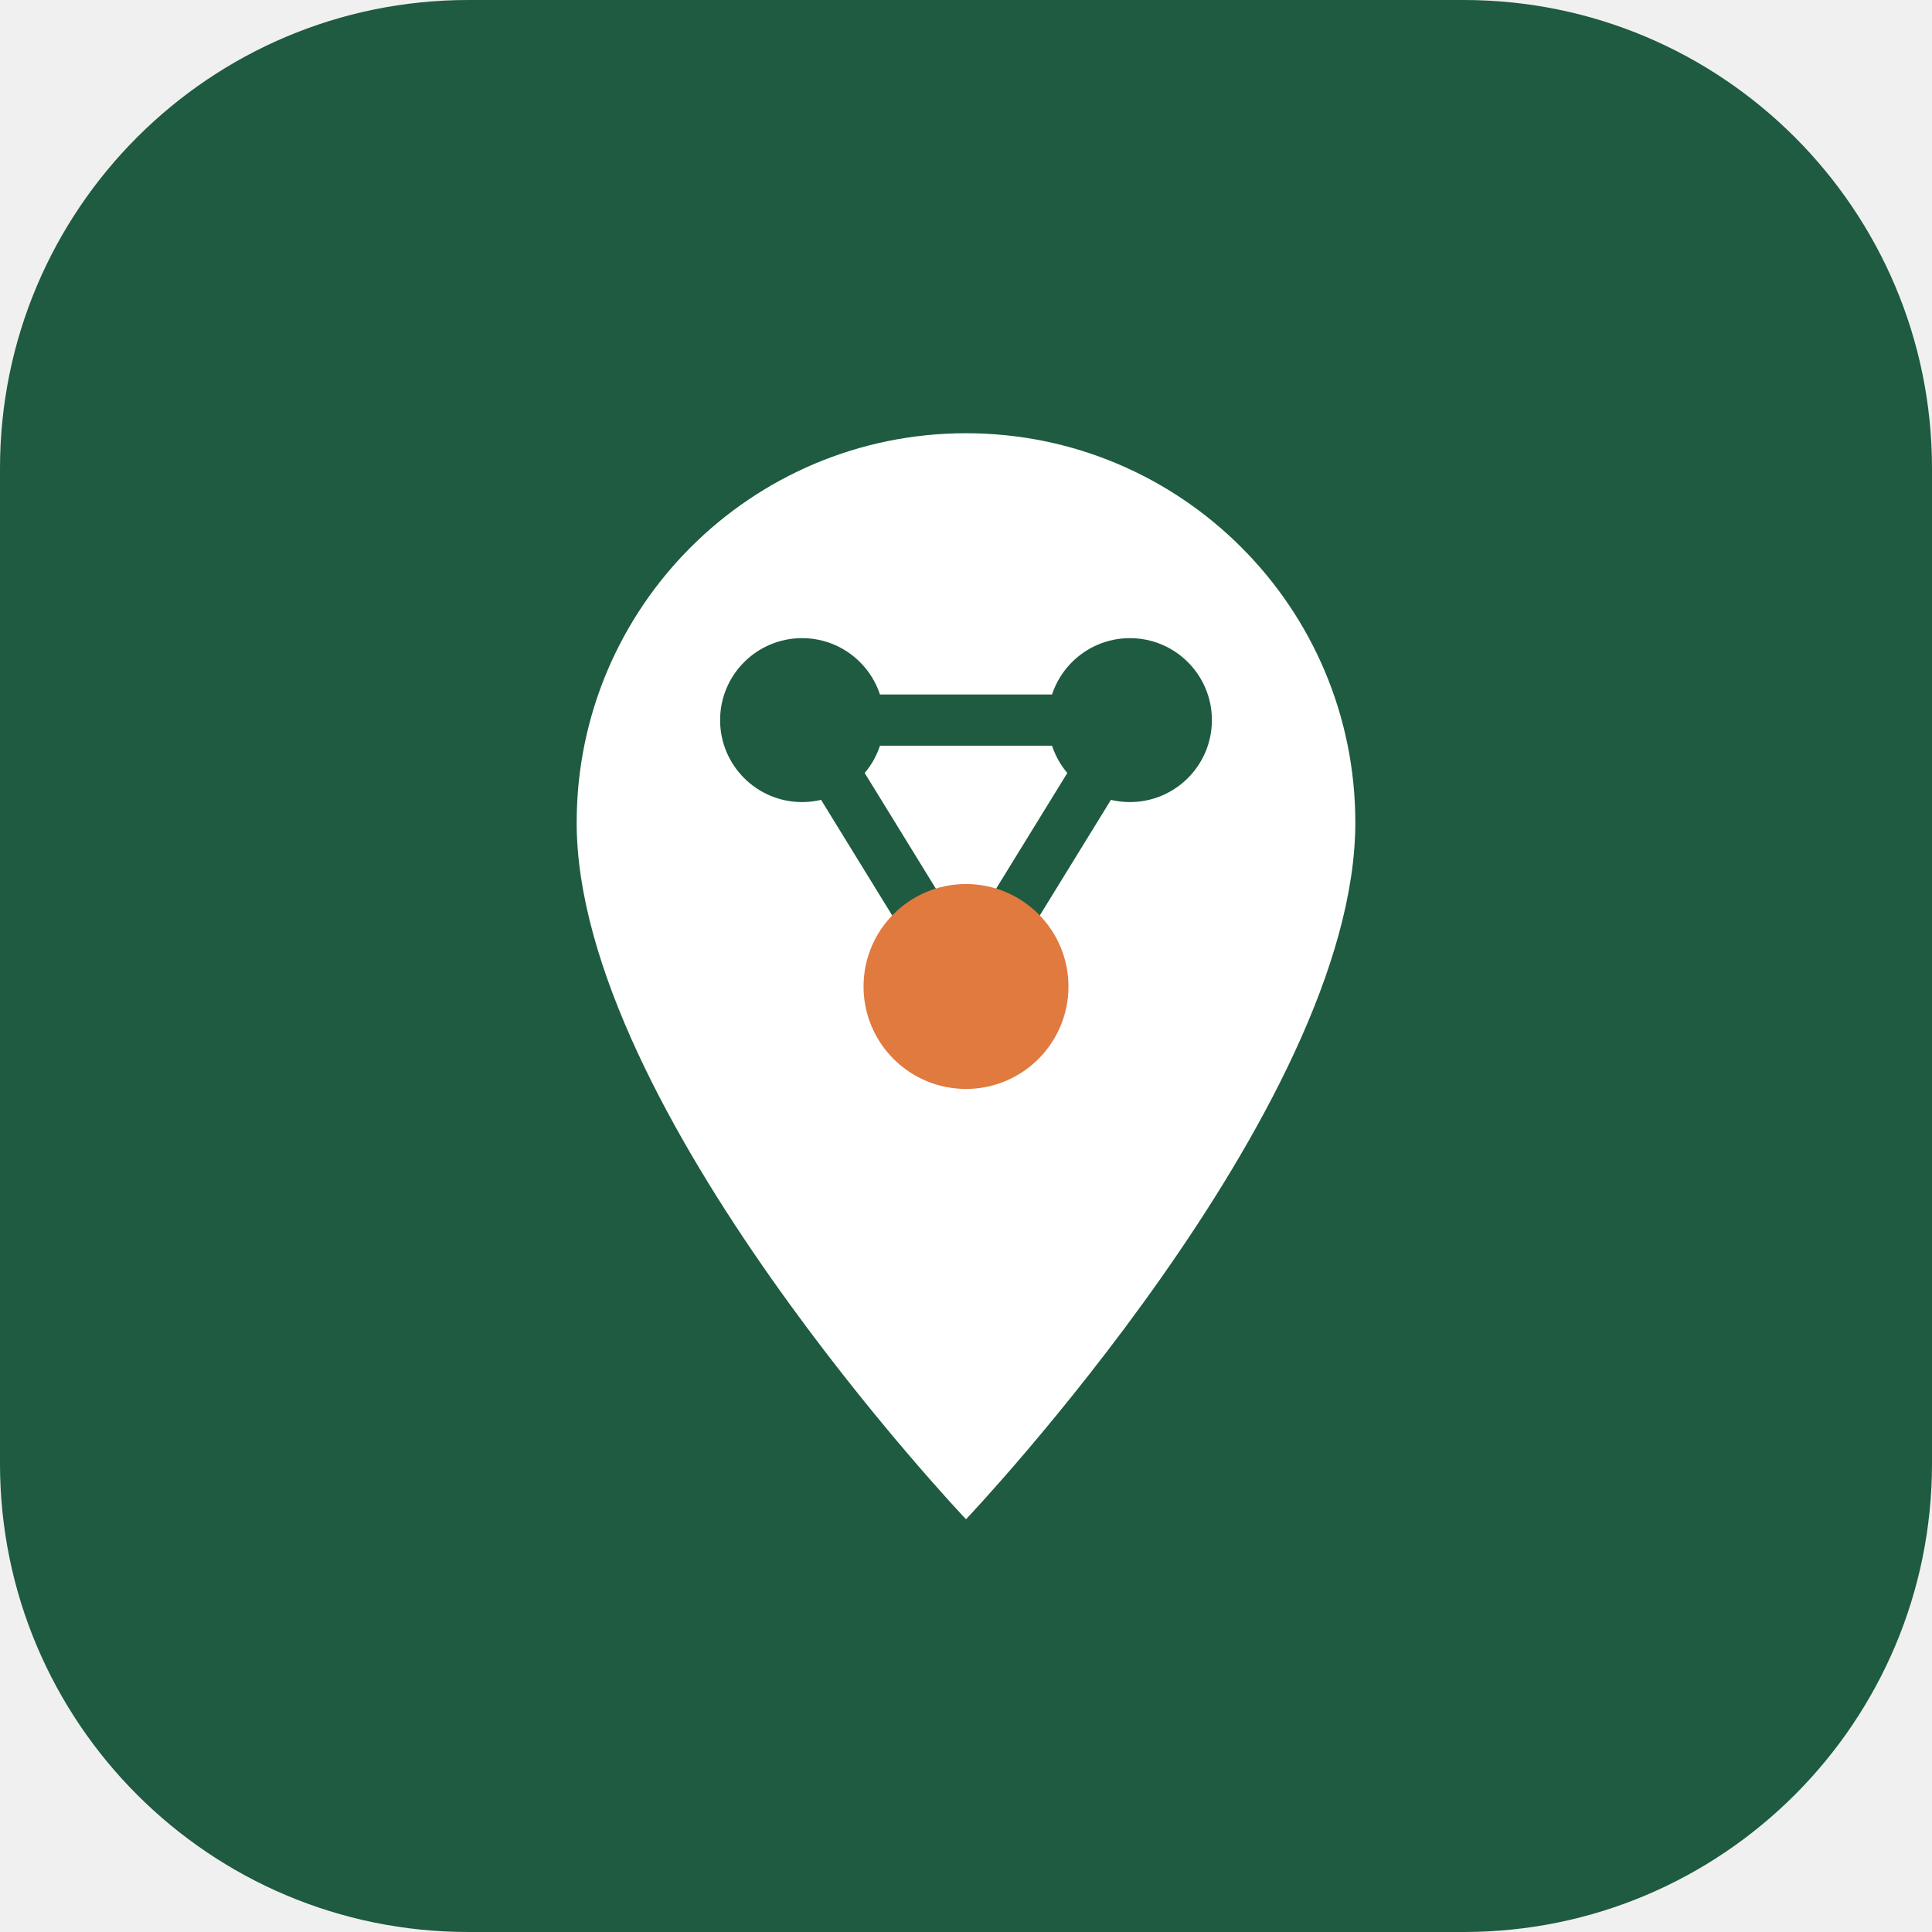
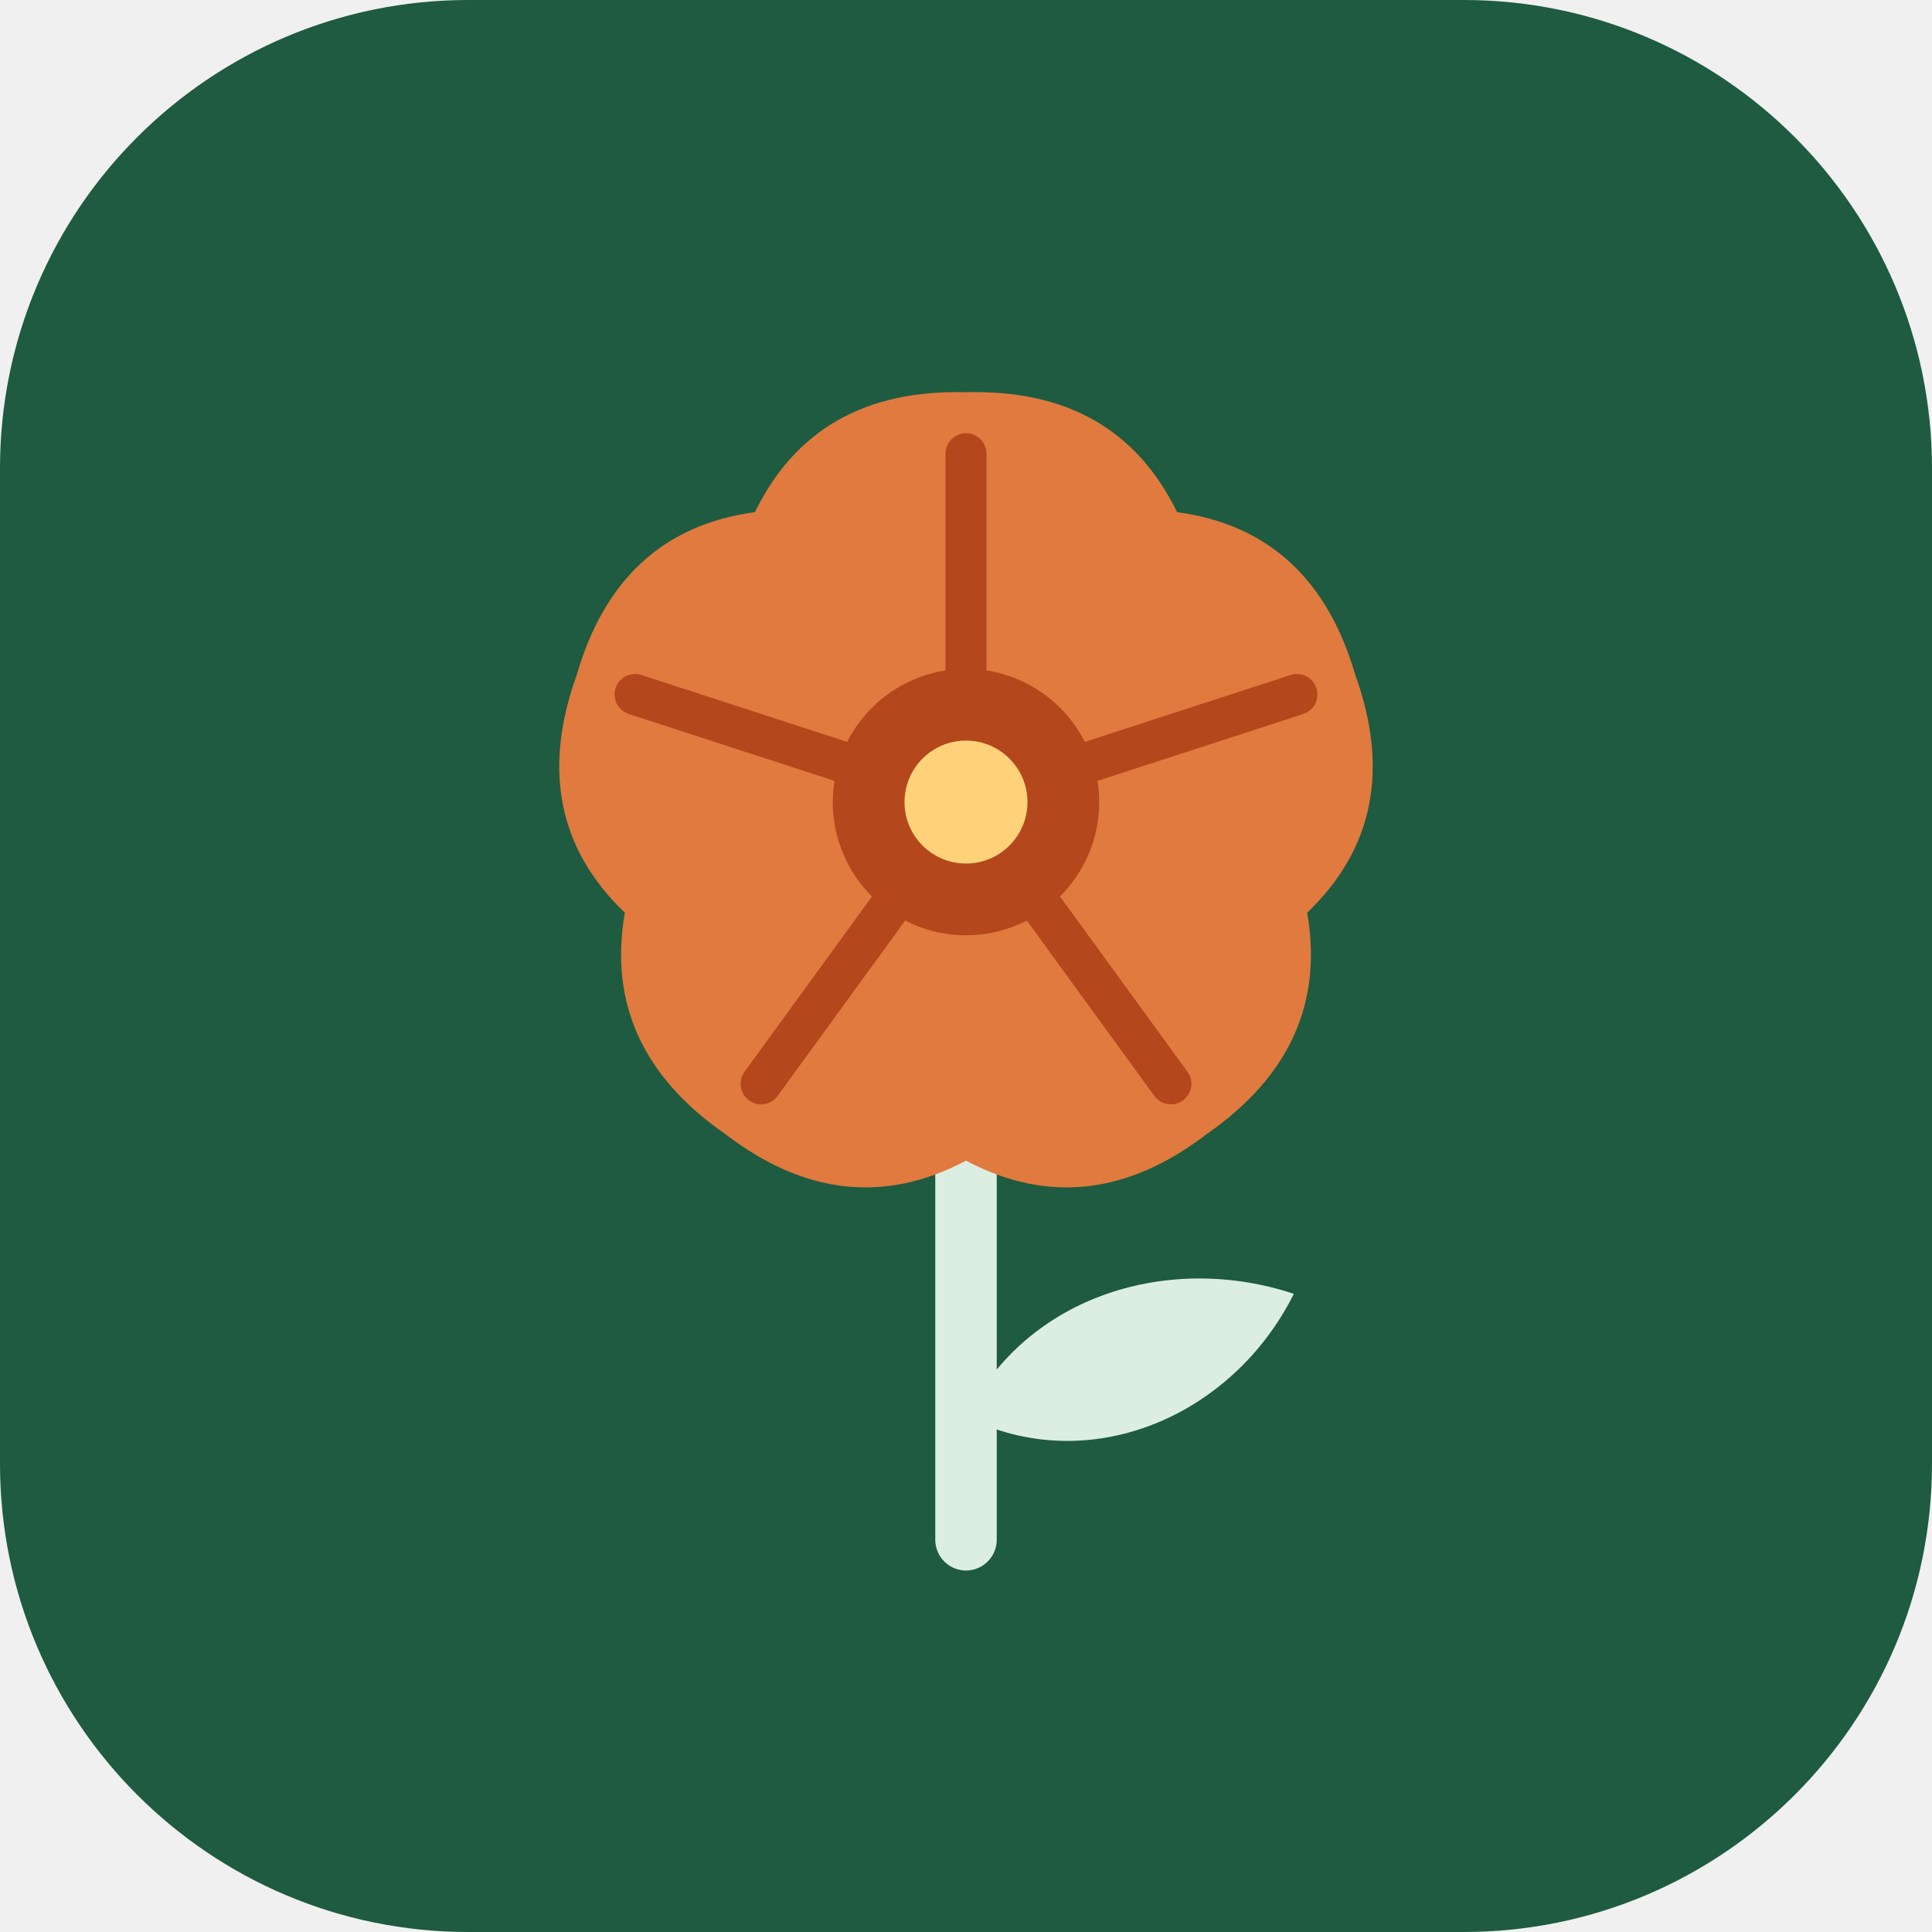
<svg xmlns="http://www.w3.org/2000/svg" width="132" height="132" viewBox="0 0 132 132">
  <rect width="132" height="132" rx="32" fill="#1E5B40" />
  <svg x="31" y="24" width="70" height="84" viewBox="0 0 100 120">
-     <path d="M50 114 C50 114 12 74 12 46 A38 38 0 1 1 88 46 C88 74 50 114 50 114 Z" fill="#FFFFFF" />
-     <path d="M34 36 L66 36 L50 62 Z" fill="none" stroke="#1E5B40" stroke-width="5" stroke-linejoin="round" />
-     <circle cx="34" cy="36" r="8" fill="#1E5B40" />
-     <circle cx="66" cy="36" r="8" fill="#1E5B40" />
-     <circle cx="50" cy="62" r="10" fill="#E07A3F" />
+     <path d="M50 74 C50 88 50 100 50 116" fill="none" stroke="#DCEDE2" stroke-width="6" stroke-linecap="round" />
+     <path d="M50 104 C56 92 70 88 82 92 C76 104 62 110 50 104 Z" fill="#DCEDE2" />
+     <path d="M29.4 15.7 Q35.3 3.6 50.0 4.0 Q64.7 3.6 70.6 15.7 Q83.9 17.5 88.0 31.6 Q93.0 45.5 83.3 54.8 Q85.6 68.0 73.5 76.4 Q61.9 85.3 50.0 79.0 Q38.1 85.3 26.5 76.4 Q14.4 68.0 16.7 54.8 Q7.0 45.5 12.0 31.6 Q16.1 17.5 29.4 15.7 Z" fill="#E07A3F" />
+     <path d="M50.0 44.0 L50.0 10.0 M50.0 44.0 L82.3 33.5 M50.0 44.0 L70.0 71.5 M50.0 44.0 L30.0 71.5 M50.0 44.0 L17.7 33.5" fill="none" stroke="#B4471C" stroke-width="4" stroke-linecap="round" />
+     <circle cx="50" cy="44" r="13" fill="#B4471C" />
+     <circle cx="50" cy="44" r="6" fill="#FFD27A" />
  </svg>
</svg>
